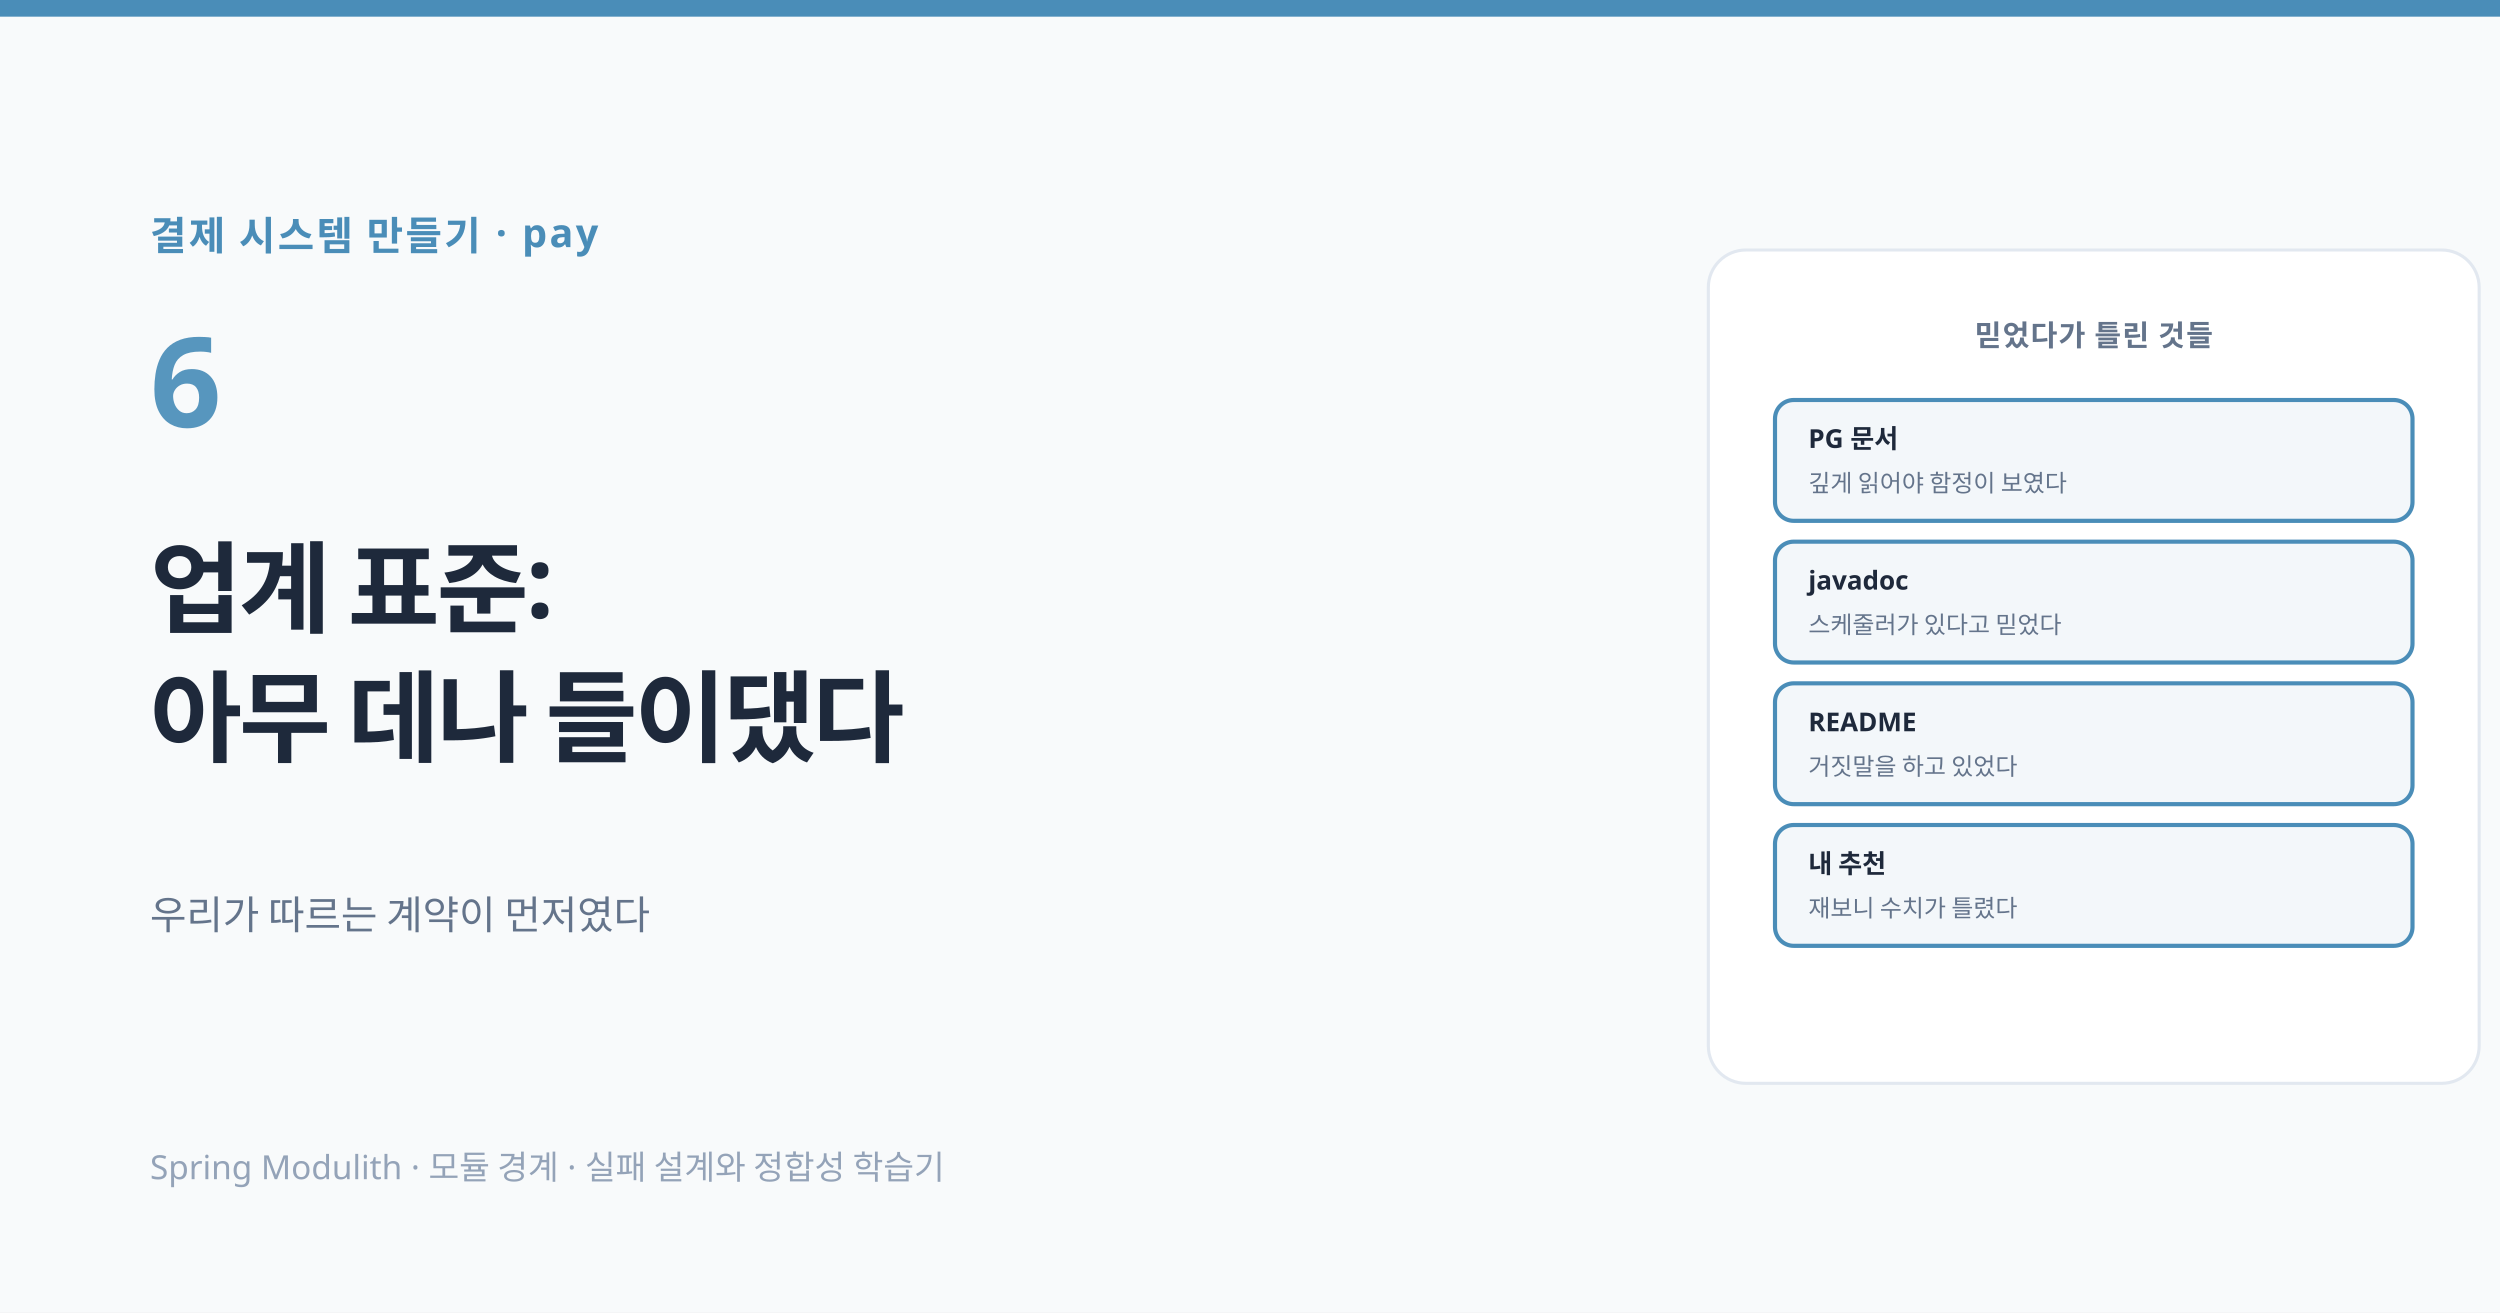
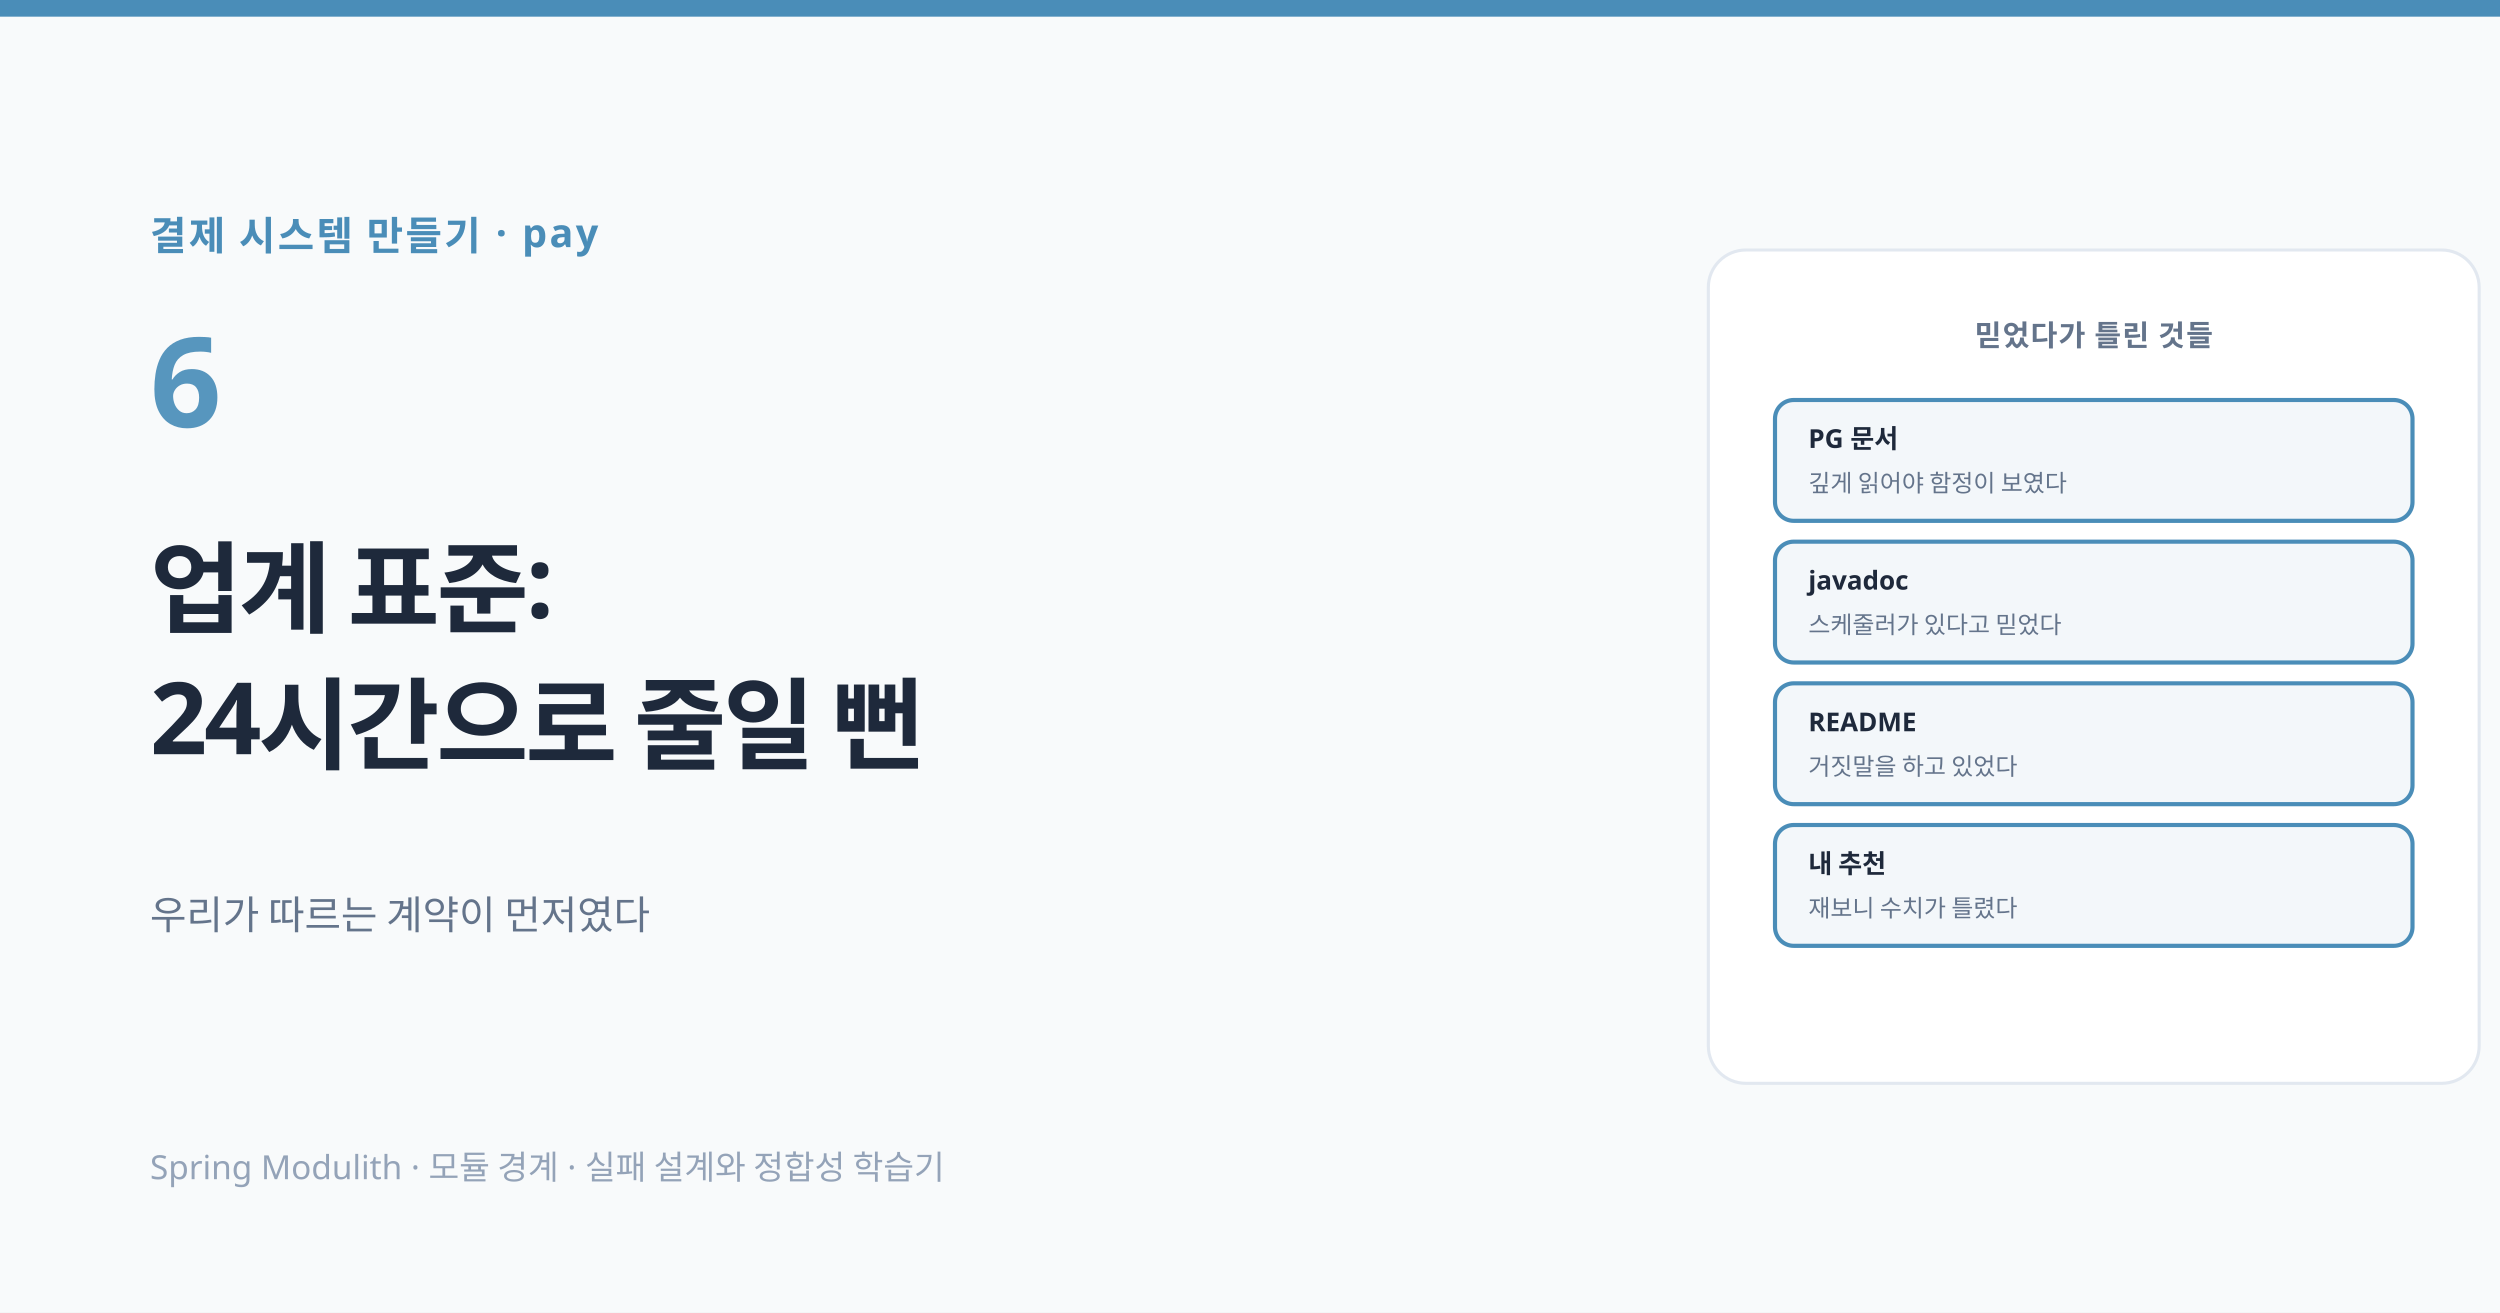
<svg xmlns="http://www.w3.org/2000/svg" viewBox="0 0 1200 630" font-family="'Pretendard', 'Apple SD Gothic Neo', system-ui, sans-serif">
  <rect width="1200" height="630" fill="#f8fafb" />
  <rect width="1200" height="8" fill="#4a8db8" />
  <rect x="820" y="120" width="370" height="400" rx="18" fill="#ffffff" stroke="#e2e8f0" stroke-width="1.5" />
  <text x="1005" y="166" text-anchor="middle" font-size="14" font-weight="700" fill="#64748b" letter-spacing="0.04em">믿었다가 틀린 것들</text>
  <rect x="852" y="192" width="306" height="58" rx="9" fill="#4a8db810" stroke="#4a8db8" stroke-width="2" />
  <text x="868" y="215" font-size="12.5" font-weight="700" fill="#1e293b">PG 문서</text>
  <text x="868" y="236" font-size="11.5" fill="#64748b">깊게 읽어야 함정이 보였다</text>
  <rect x="852" y="260" width="306" height="58" rx="9" fill="#4a8db810" stroke="#4a8db8" stroke-width="2" />
  <text x="868" y="283" font-size="12.5" font-weight="700" fill="#1e293b">javadoc</text>
  <text x="868" y="304" font-size="11.5" fill="#64748b">스케줄러가 있다고 믿었다</text>
  <rect x="852" y="328" width="306" height="58" rx="9" fill="#4a8db810" stroke="#4a8db8" stroke-width="2" />
  <text x="868" y="351" font-size="12.5" font-weight="700" fill="#1e293b">README</text>
  <text x="868" y="372" font-size="11.5" fill="#64748b">거짓말을 하고 있었다</text>
  <rect x="852" y="396" width="306" height="58" rx="9" fill="#4a8db810" stroke="#4a8db8" stroke-width="2" />
  <text x="868" y="419" font-size="12.5" font-weight="700" fill="#1e293b">내 추천</text>
  <text x="868" y="440" font-size="11.5" fill="#64748b">재보니 수치가 틀렸다</text>
  <text x="72" y="120" font-size="19" font-weight="700" fill="#4a8db8" letter-spacing="0.06em">결제 시스템 만들기 · pay</text>
  <text x="72" y="205" font-size="60" font-weight="900" fill="#4a8db8" opacity="0.92">6</text>
  <text x="72" y="300" font-size="48" font-weight="800" fill="#1e293b" letter-spacing="-0.03em">업계 표준:</text>
-   <text x="72" y="362" font-size="48" font-weight="800" fill="#1e293b" letter-spacing="-0.03em">아무 데나 들이댔다</text>
+   <text x="72" y="362" font-size="48" font-weight="800" fill="#1e293b" letter-spacing="-0.03em">24시간으로 줄일 뻔</text>
  <text x="72" y="446" font-size="19" fill="#64748b">우리가 따르는 계약이 먼저였다</text>
  <text x="72" y="566" font-size="16" fill="#94a3b8">Spring Modulith · 모듈 경계 · 실패 설계와 정합성 학습기</text>
</svg>
